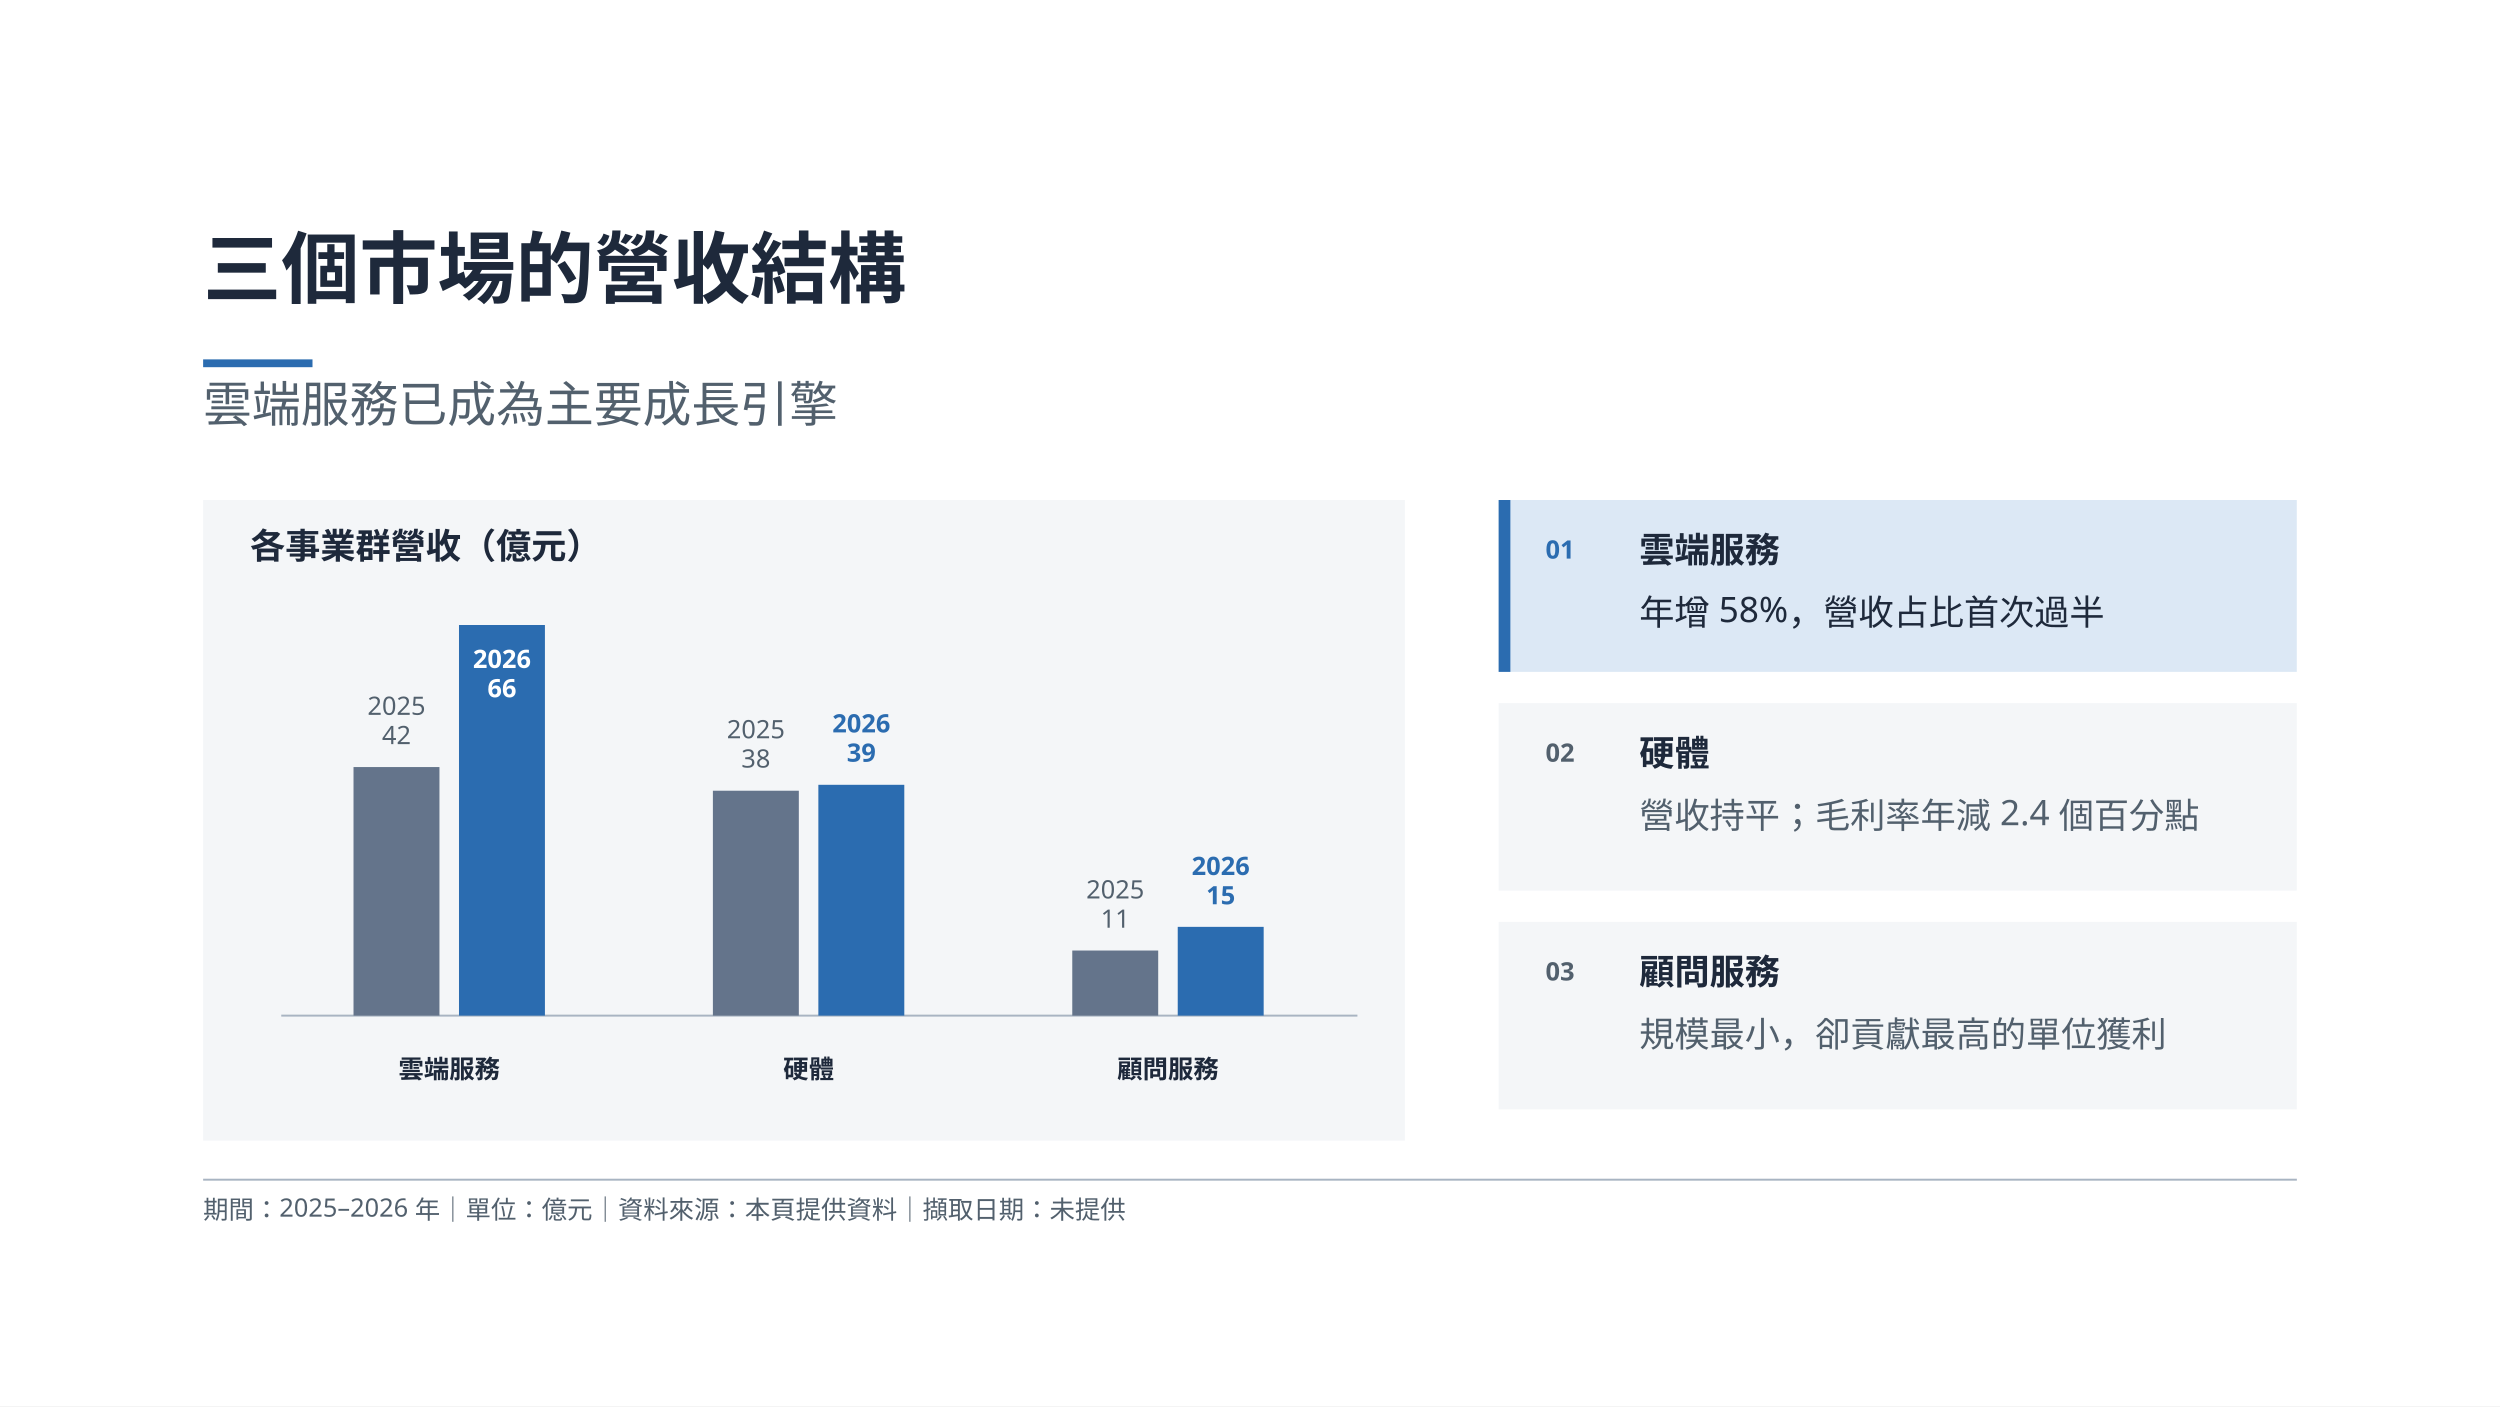
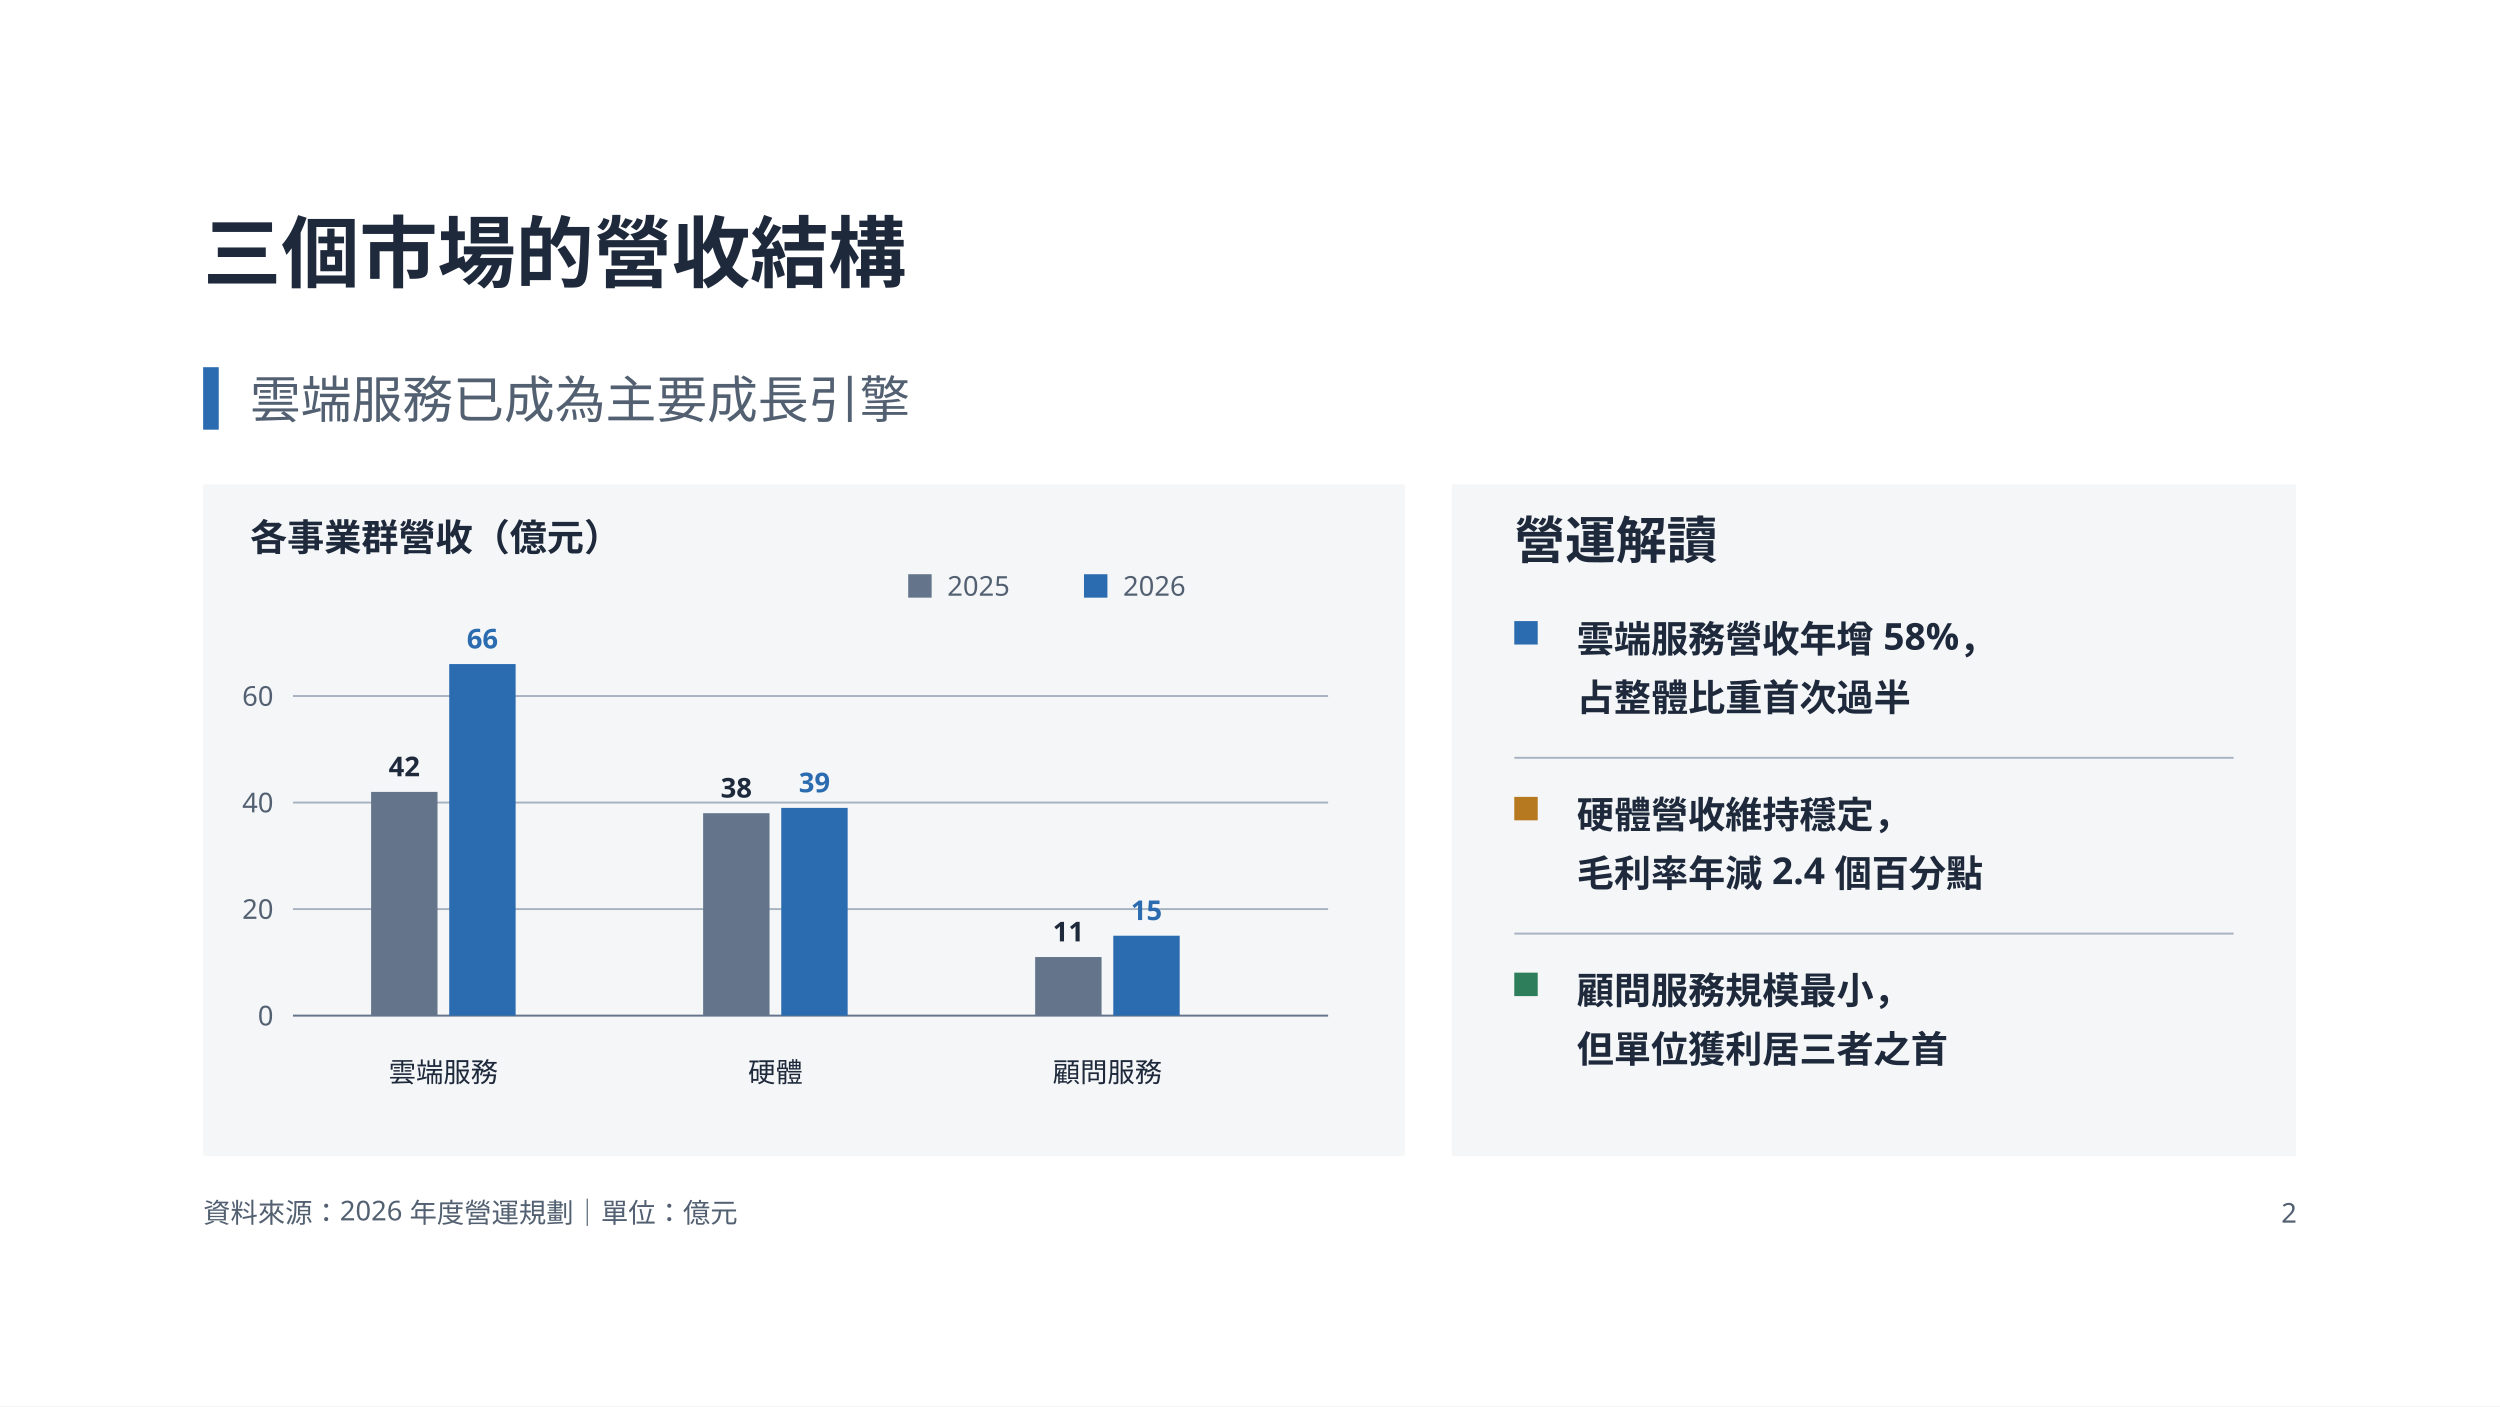
<svg xmlns="http://www.w3.org/2000/svg" viewBox="0 0 1280 720" data-pptx-page-role="content">
  <rect id="page-background" data-pptx-role="background" x="0" y="0" width="1280" height="720" fill="#FFFFFF" />
-   <g id="page-title" data-pptx-bounds="104 112 1072 56">
-     <text x="104" y="152" fill="#1E293B" font-family="'Noto Sans TC', 'PingFang TC', 'Microsoft JhengHei', 'Hiragino Sans', system-ui, sans-serif" font-size="40" font-weight="700">三個市場的營收結構</text>
+   <g id="page-title" data-pptx-bounds="104 104 1072 56">
+     <text x="104" y="144" fill="#1E293B" font-family="'Noto Sans TC', 'PingFang TC', 'Microsoft JhengHei', 'Hiragino Sans', system-ui, sans-serif" font-size="40" font-weight="700">三個市場的營收結構</text>
  </g>
-   <g id="page-subtitle" data-pptx-bounds="104 184 1072 48">
-     <rect x="104" y="184" width="56" height="4" fill="#2B6CB0" />
-     <text x="104" y="216" fill="#52606D" font-family="'Noto Sans TC', 'PingFang TC', 'Microsoft JhengHei', 'Hiragino Sans', system-ui, sans-serif" font-size="25" font-weight="400">雲端服務已成為主要成長引擎</text>
+   <g id="page-subtitle" data-pptx-bounds="104 184 1072 40">
+     <rect x="104" y="188" width="8" height="32" fill="#2B6CB0" />
+     <text x="128" y="214" fill="#526071" font-family="'Noto Sans TC', 'PingFang TC', 'Microsoft JhengHei', 'Hiragino Sans', system-ui, sans-serif" font-size="26" font-weight="500">雲端服務已成為主要成長引擎</text>
  </g>
-   <g id="business-revenue-chart" data-pptx-bounds="104 256 615.31 328" data-pptx-replace-with="chart">
-     <rect x="104" y="256" width="615.31" height="328" fill="#F4F6F8" />
-     <text x="128" y="286" fill="#1E293B" font-family="'Noto Sans TC', 'PingFang TC', 'Microsoft JhengHei', 'Hiragino Sans', system-ui, sans-serif" font-size="18" font-weight="700">各事業群營收（億元）</text>
-     <line x1="144" y1="520" x2="695" y2="520" stroke="#A8B4C2" stroke-width="1" />
-     <rect x="181" y="392.73" width="44" height="127.27" fill="#64748B" />
-     <rect x="235" y="320" width="44" height="200" fill="#2B6CB0" />
-     <rect x="365" y="404.85" width="44" height="115.15" fill="#64748B" />
-     <rect x="419" y="401.82" width="44" height="118.18" fill="#2B6CB0" />
-     <rect x="549" y="486.67" width="44" height="33.33" fill="#64748B" />
-     <rect x="603" y="474.55" width="44" height="45.45" fill="#2B6CB0" />
-     <text x="203" y="366" fill="#52606D" font-family="'Noto Sans TC', 'PingFang TC', 'Microsoft JhengHei', 'Hiragino Sans', system-ui, sans-serif" font-size="13" font-weight="400" text-anchor="middle">2025<tspan x="203" dy="15">42</tspan>
+   <g id="revenue-by-business" data-pptx-bounds="104 248 615.31 344" data-pptx-replace-with="chart">
+     <rect x="104" y="248" width="615.31" height="344" fill="#F4F6F8" />
+     <text x="128" y="282" fill="#1E293B" font-family="'Noto Sans TC', 'PingFang TC', 'Microsoft JhengHei', 'Hiragino Sans', system-ui, sans-serif" font-size="19" font-weight="700">各事業群營收（億元）</text>
+     <rect x="465" y="294" width="12" height="12" fill="#64748B" />
+     <text x="485" y="305" fill="#526071" font-family="'Noto Sans TC', 'PingFang TC', 'Microsoft JhengHei', 'Hiragino Sans', system-ui, sans-serif" font-size="14">2025</text>
+     <rect x="555" y="294" width="12" height="12" fill="#2B6CB0" />
+     <text x="575" y="305" fill="#526071" font-family="'Noto Sans TC', 'PingFang TC', 'Microsoft JhengHei', 'Hiragino Sans', system-ui, sans-serif" font-size="14">2026</text>
+     <line x1="150" y1="356.36" x2="680" y2="356.36" stroke="#A8B3C2" stroke-width="1" />
+     <line x1="150" y1="410.91" x2="680" y2="410.91" stroke="#A8B3C2" stroke-width="1" />
+     <line x1="150" y1="465.45" x2="680" y2="465.45" stroke="#A8B3C2" stroke-width="1" />
+     <line x1="150" y1="520" x2="680" y2="520" stroke="#64748B" stroke-width="1" />
+     <text x="140" y="361.36" fill="#526071" font-family="'Noto Sans TC', 'PingFang TC', 'Microsoft JhengHei', 'Hiragino Sans', system-ui, sans-serif" font-size="14" text-anchor="end">60</text>
+     <text x="140" y="415.91" fill="#526071" font-family="'Noto Sans TC', 'PingFang TC', 'Microsoft JhengHei', 'Hiragino Sans', system-ui, sans-serif" font-size="14" text-anchor="end">40</text>
+     <text x="140" y="470.45" fill="#526071" font-family="'Noto Sans TC', 'PingFang TC', 'Microsoft JhengHei', 'Hiragino Sans', system-ui, sans-serif" font-size="14" text-anchor="end">20</text>
+     <text x="140" y="525" fill="#526071" font-family="'Noto Sans TC', 'PingFang TC', 'Microsoft JhengHei', 'Hiragino Sans', system-ui, sans-serif" font-size="14" text-anchor="end">0</text>
+     <rect x="190" y="405.45" width="34" height="114.55" fill="#64748B" />
+     <rect x="230" y="340" width="34" height="180" fill="#2B6CB0" />
+     <text x="207" y="397.45" fill="#1E293B" font-family="'Noto Sans TC', 'PingFang TC', 'Microsoft JhengHei', 'Hiragino Sans', system-ui, sans-serif" font-size="14" font-weight="700" text-anchor="middle">42</text>
+     <text x="247" y="332" fill="#2B6CB0" font-family="'Noto Sans TC', 'PingFang TC', 'Microsoft JhengHei', 'Hiragino Sans', system-ui, sans-serif" font-size="14" font-weight="700" text-anchor="middle">66</text>
+     <text x="227" y="554" fill="#1E293B" font-family="'Noto Sans TC', 'PingFang TC', 'Microsoft JhengHei', 'Hiragino Sans', system-ui, sans-serif" font-size="14" text-anchor="middle">雲端服務</text>
+     <rect x="360" y="416.36" width="34" height="103.64" fill="#64748B" />
+     <rect x="400" y="413.64" width="34" height="106.36" fill="#2B6CB0" />
+     <text x="377" y="408.36" fill="#1E293B" font-family="'Noto Sans TC', 'PingFang TC', 'Microsoft JhengHei', 'Hiragino Sans', system-ui, sans-serif" font-size="14" font-weight="700" text-anchor="middle">38</text>
+     <text x="417" y="405.64" fill="#2B6CB0" font-family="'Noto Sans TC', 'PingFang TC', 'Microsoft JhengHei', 'Hiragino Sans', system-ui, sans-serif" font-size="14" font-weight="700" text-anchor="middle">39</text>
+     <text x="397" y="554" fill="#1E293B" font-family="'Noto Sans TC', 'PingFang TC', 'Microsoft JhengHei', 'Hiragino Sans', system-ui, sans-serif" font-size="14" text-anchor="middle">硬體</text>
+     <rect x="530" y="490" width="34" height="30" fill="#64748B" />
+     <rect x="570" y="479.09" width="34" height="40.91" fill="#2B6CB0" />
+     <text x="547" y="482" fill="#1E293B" font-family="'Noto Sans TC', 'PingFang TC', 'Microsoft JhengHei', 'Hiragino Sans', system-ui, sans-serif" font-size="14" font-weight="700" text-anchor="middle">11</text>
+     <text x="587" y="471.09" fill="#2B6CB0" font-family="'Noto Sans TC', 'PingFang TC', 'Microsoft JhengHei', 'Hiragino Sans', system-ui, sans-serif" font-size="14" font-weight="700" text-anchor="middle">15</text>
+     <text x="567" y="554" fill="#1E293B" font-family="'Noto Sans TC', 'PingFang TC', 'Microsoft JhengHei', 'Hiragino Sans', system-ui, sans-serif" font-size="14" text-anchor="middle">顧問服務</text>
+   </g>
+   <g id="operating-insights" data-pptx-bounds="743.31 248 432.32 344">
+     <rect x="743.31" y="248" width="432.32" height="344" fill="#F4F6F8" />
+     <text x="775.31" y="286" fill="#1E293B" font-family="'Noto Sans TC', 'PingFang TC', 'Microsoft JhengHei', 'Hiragino Sans', system-ui, sans-serif" font-size="26" font-weight="700">營運解讀</text>
+     <rect x="775.31" y="318" width="12" height="12" fill="#2B6CB0" />
+     <text x="807.31" y="334" fill="#1E293B" font-family="'Noto Sans TC', 'PingFang TC', 'Microsoft JhengHei', 'Hiragino Sans', system-ui, sans-serif" font-size="19" font-weight="700">雲端服務營收年增 58%，<tspan x="807.31" dy="30">占整體比重首次過半</tspan>
    </text>
-     <text x="257" y="342" fill="#FFFFFF" font-family="'Noto Sans TC', 'PingFang TC', 'Microsoft JhengHei', 'Hiragino Sans', system-ui, sans-serif" font-size="13" font-weight="700" text-anchor="middle">2026<tspan x="257" dy="15">66</tspan>
+     <line x1="775.31" y1="388" x2="1143.63" y2="388" stroke="#A8B3C2" stroke-width="1" />
+     <rect x="775.31" y="408" width="12" height="12" fill="#B7791F" />
+     <text x="807.31" y="424" fill="#1E293B" font-family="'Noto Sans TC', 'PingFang TC', 'Microsoft JhengHei', 'Hiragino Sans', system-ui, sans-serif" font-size="19" font-weight="700">硬體營收維持穩定，<tspan x="807.31" dy="30">毛利率年減 2.4 個百分點</tspan>
    </text>
-     <text x="387" y="378" fill="#52606D" font-family="'Noto Sans TC', 'PingFang TC', 'Microsoft JhengHei', 'Hiragino Sans', system-ui, sans-serif" font-size="13" font-weight="400" text-anchor="middle">2025<tspan x="387" dy="15">38</tspan>
+     <line x1="775.31" y1="478" x2="1143.63" y2="478" stroke="#A8B3C2" stroke-width="1" />
+     <rect x="775.31" y="498" width="12" height="12" fill="#2E7D5B" />
+     <text x="807.31" y="514" fill="#1E293B" font-family="'Noto Sans TC', 'PingFang TC', 'Microsoft JhengHei', 'Hiragino Sans', system-ui, sans-serif" font-size="19" font-weight="700">顧問服務規模最小，<tspan x="807.31" dy="30">但單位獲利居三者之首</tspan>
    </text>
-     <text x="441" y="375" fill="#2B6CB0" font-family="'Noto Sans TC', 'PingFang TC', 'Microsoft JhengHei', 'Hiragino Sans', system-ui, sans-serif" font-size="13" font-weight="700" text-anchor="middle">2026<tspan x="441" dy="15">39</tspan>
-     </text>
-     <text x="571" y="460" fill="#52606D" font-family="'Noto Sans TC', 'PingFang TC', 'Microsoft JhengHei', 'Hiragino Sans', system-ui, sans-serif" font-size="13" font-weight="400" text-anchor="middle">2025<tspan x="571" dy="15">11</tspan>
-     </text>
-     <text x="625" y="448" fill="#2B6CB0" font-family="'Noto Sans TC', 'PingFang TC', 'Microsoft JhengHei', 'Hiragino Sans', system-ui, sans-serif" font-size="13" font-weight="700" text-anchor="middle">2026<tspan x="625" dy="15">15</tspan>
-     </text>
-     <text x="230" y="552" fill="#1E293B" font-family="'Noto Sans TC', 'PingFang TC', 'Microsoft JhengHei', 'Hiragino Sans', system-ui, sans-serif" font-size="13" font-weight="700" text-anchor="middle">雲端服務</text>
-     <text x="414" y="552" fill="#1E293B" font-family="'Noto Sans TC', 'PingFang TC', 'Microsoft JhengHei', 'Hiragino Sans', system-ui, sans-serif" font-size="13" font-weight="700" text-anchor="middle">硬體</text>
-     <text x="598" y="552" fill="#1E293B" font-family="'Noto Sans TC', 'PingFang TC', 'Microsoft JhengHei', 'Hiragino Sans', system-ui, sans-serif" font-size="13" font-weight="700" text-anchor="middle">顧問服務</text>
  </g>
-   <g id="market-insights" data-pptx-bounds="767.31 256 408.65 328">
-     <rect x="767.31" y="256" width="408.65" height="88" fill="#DCE8F5" />
-     <rect x="767.31" y="256" width="6" height="88" fill="#2B6CB0" />
-     <text x="791.31" y="286" fill="#2B6CB0" font-family="'Noto Sans TC', 'PingFang TC', 'Microsoft JhengHei', 'Hiragino Sans', system-ui, sans-serif" font-size="13" font-weight="700">01</text>
-     <text x="839.31" y="288" fill="#1E293B" font-family="'Noto Sans TC', 'PingFang TC', 'Microsoft JhengHei', 'Hiragino Sans', system-ui, sans-serif" font-size="18" font-weight="700">雲端服務</text>
-     <text x="839.31" y="320" fill="#1E293B" font-family="'Noto Sans TC', 'PingFang TC', 'Microsoft JhengHei', 'Hiragino Sans', system-ui, sans-serif" font-size="18" font-weight="400">年增 58%，營收占比首次過半</text>
-     <rect x="767.31" y="360" width="408.65" height="96" fill="#F4F6F8" />
-     <text x="791.31" y="390" fill="#52606D" font-family="'Noto Sans TC', 'PingFang TC', 'Microsoft JhengHei', 'Hiragino Sans', system-ui, sans-serif" font-size="13" font-weight="700">02</text>
-     <text x="839.31" y="392" fill="#1E293B" font-family="'Noto Sans TC', 'PingFang TC', 'Microsoft JhengHei', 'Hiragino Sans', system-ui, sans-serif" font-size="18" font-weight="700">硬體</text>
-     <text x="839.31" y="424" fill="#52606D" font-family="'Noto Sans TC', 'PingFang TC', 'Microsoft JhengHei', 'Hiragino Sans', system-ui, sans-serif" font-size="18" font-weight="400">營收持平；毛利率年減 2.4 個百分點</text>
-     <rect x="767.31" y="472" width="408.65" height="96" fill="#F4F6F8" />
-     <text x="791.31" y="502" fill="#52606D" font-family="'Noto Sans TC', 'PingFang TC', 'Microsoft JhengHei', 'Hiragino Sans', system-ui, sans-serif" font-size="13" font-weight="700">03</text>
-     <text x="839.31" y="504" fill="#1E293B" font-family="'Noto Sans TC', 'PingFang TC', 'Microsoft JhengHei', 'Hiragino Sans', system-ui, sans-serif" font-size="18" font-weight="700">顧問服務</text>
-     <text x="839.31" y="536" fill="#52606D" font-family="'Noto Sans TC', 'PingFang TC', 'Microsoft JhengHei', 'Hiragino Sans', system-ui, sans-serif" font-size="18" font-weight="400">規模最小，卻貢獻最高的單位獲利</text>
-   </g>
-   <g id="page-source" data-pptx-bounds="104 604 1072 28">
-     <line x1="104" y1="604" x2="1176" y2="604" stroke="#A8B4C2" stroke-width="1" />
-     <text x="104" y="624" fill="#52606D" font-family="'Noto Sans TC', 'PingFang TC', 'Microsoft JhengHei', 'Hiragino Sans', system-ui, sans-serif" font-size="13" font-weight="400">期間：2025–2026 年｜單位：億元｜資料來源：本頁提供資料｜擷取日期：未提供</text>
+   <g id="page-footer" data-pptx-bounds="104 608 1072 24" data-pptx-role="footer">
+     <text x="104" y="626" fill="#526071" font-family="'Noto Sans TC', 'PingFang TC', 'Microsoft JhengHei', 'Hiragino Sans', system-ui, sans-serif" font-size="14">資料來源：2026 年度營運規劃｜單位：億元</text>
+     <text x="1176" y="626" fill="#526071" font-family="'Noto Sans TC', 'PingFang TC', 'Microsoft JhengHei', 'Hiragino Sans', system-ui, sans-serif" font-size="14" text-anchor="end">2</text>
  </g>
</svg>
